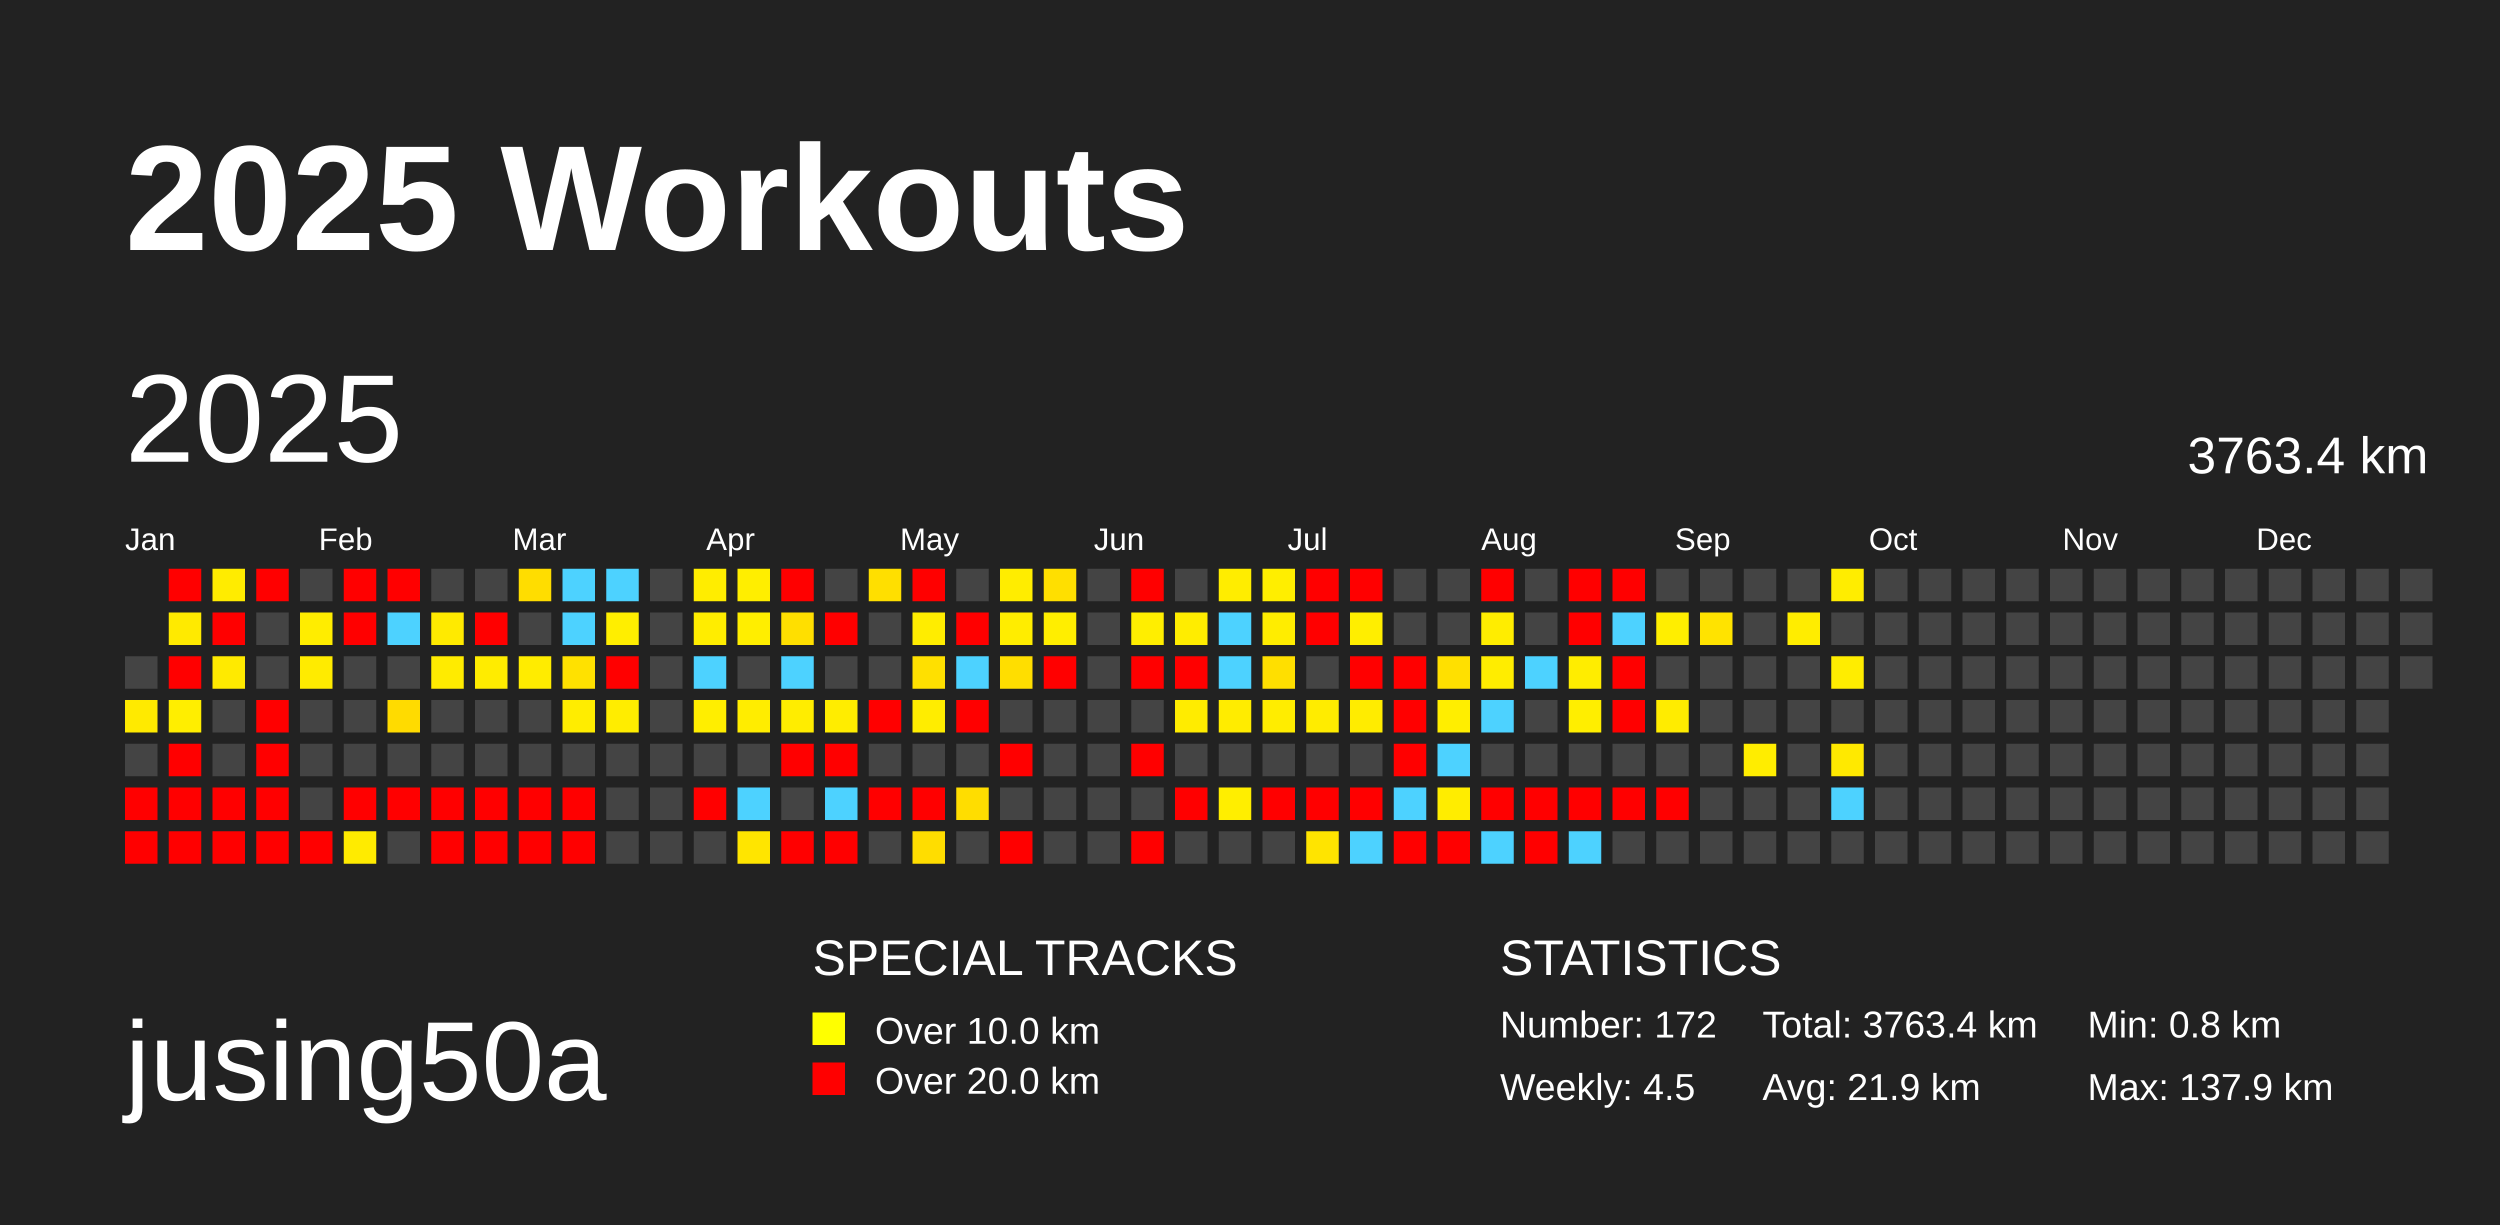
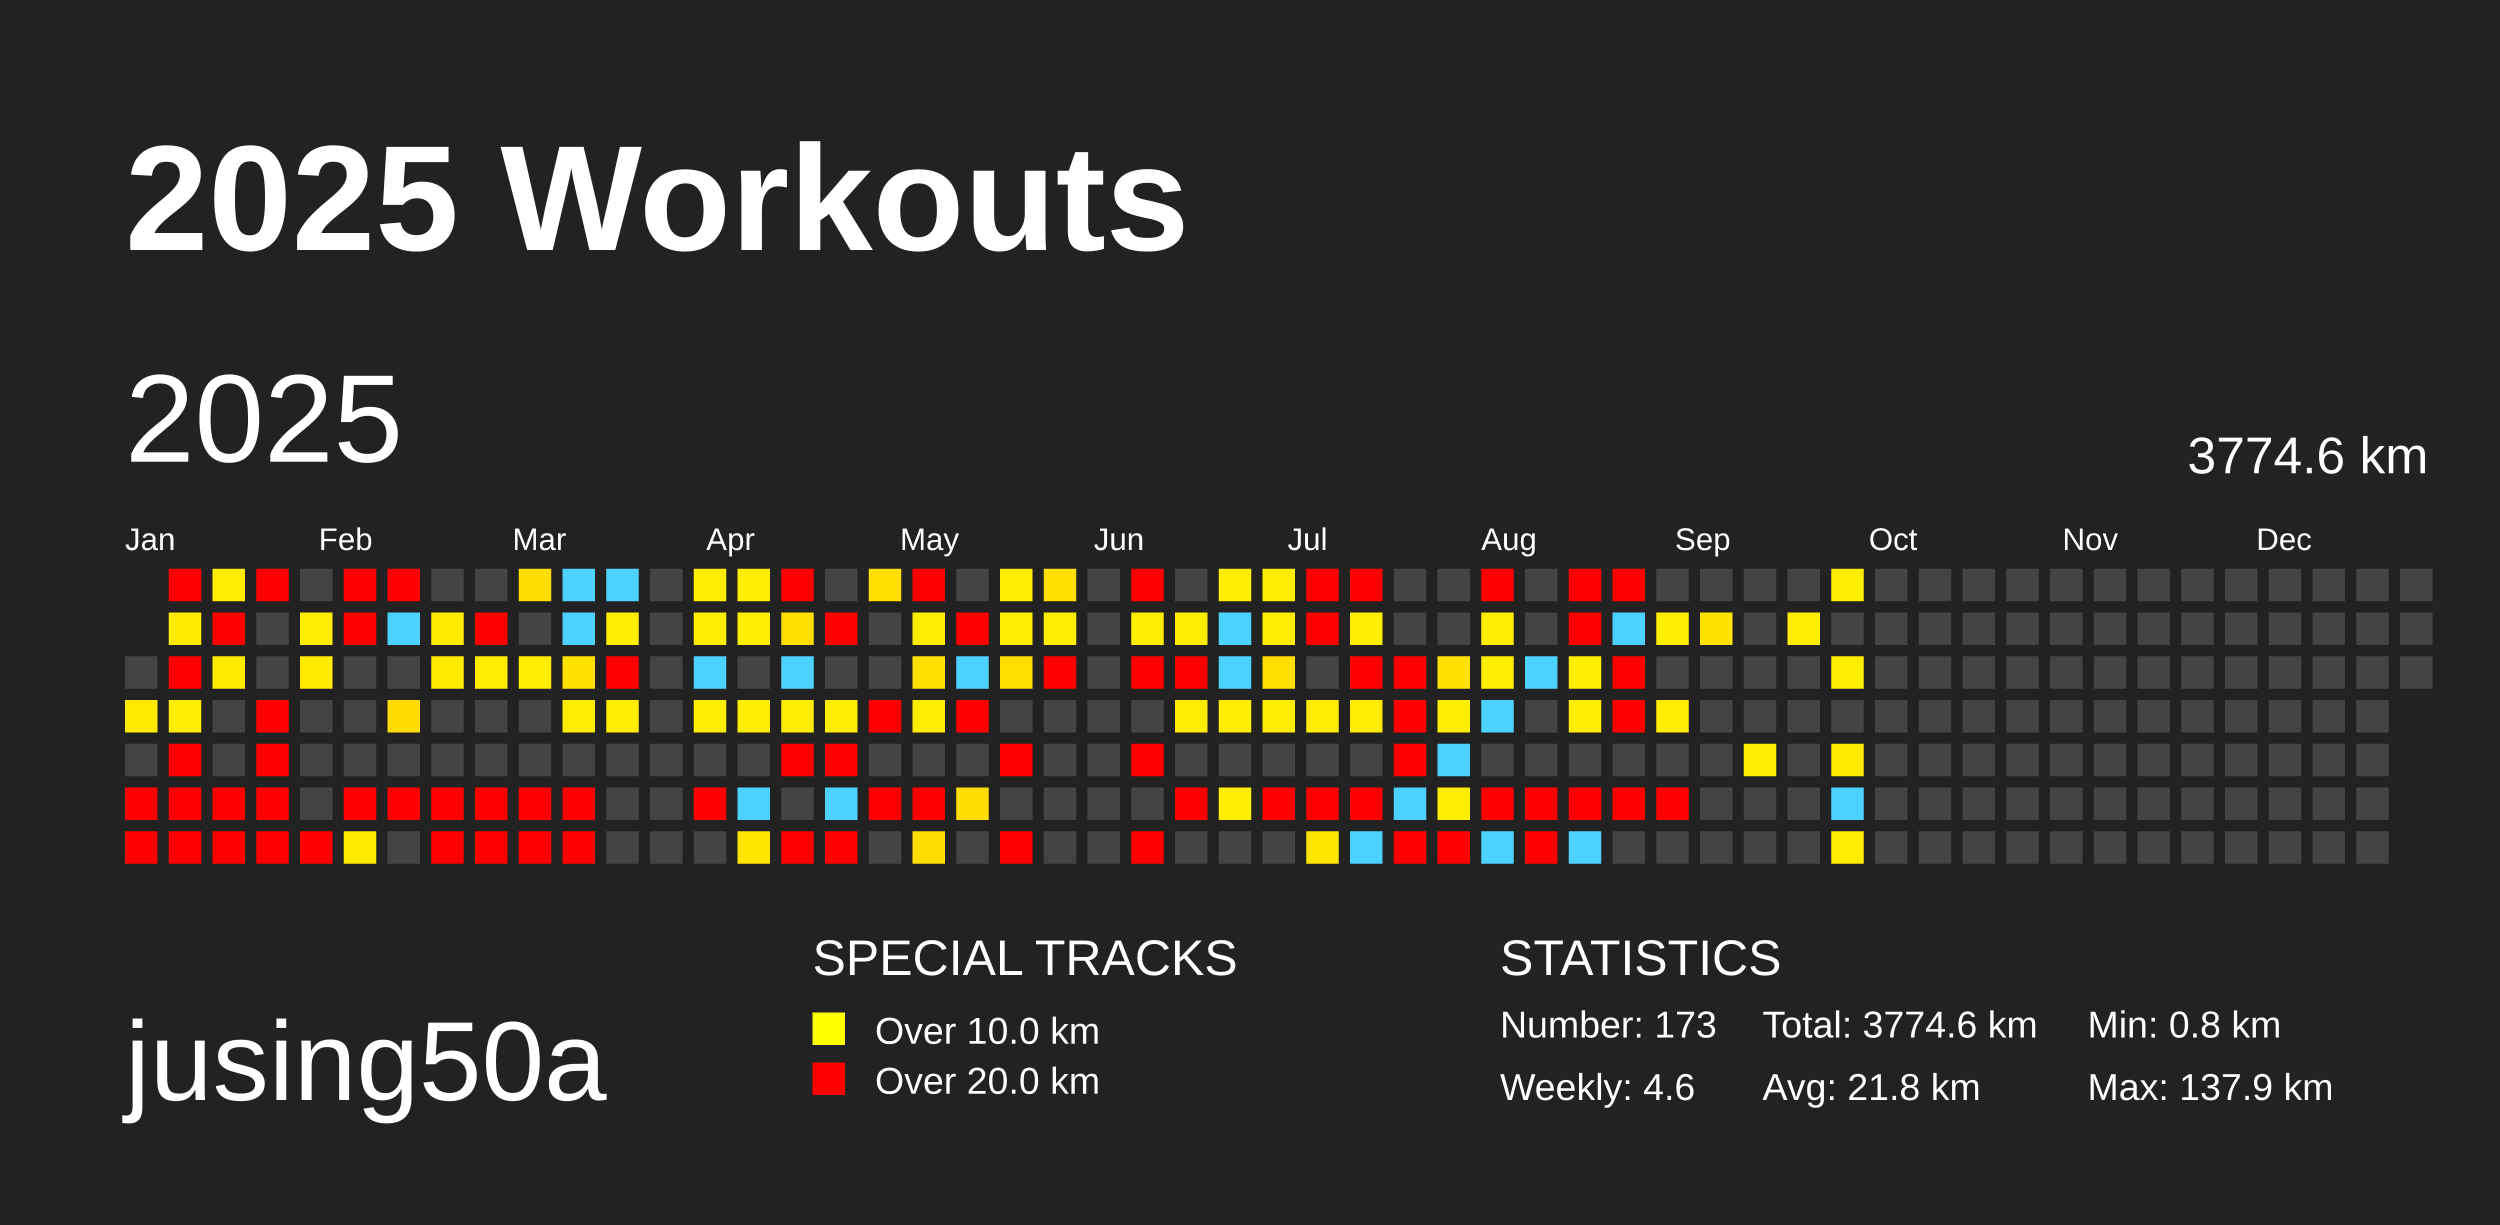
<svg xmlns="http://www.w3.org/2000/svg" baseProfile="full" height="98mm" version="1.1" viewBox="0,0,200,98" width="200mm">
  <defs />
  <rect fill="#222222" height="98" width="200" x="0" y="0" />
  <text fill="#FFFFFF" style="font-size:12px; font-family:Arial; font-weight:bold;" x="10" y="20">2025 Workouts</text>
  <text fill="#FFFFFF" style="font-size:9px; font-family:Arial" x="10" y="88">jusing50a</text>
  <text fill="#FFFFFF" style="font-size:4px; font-family:Arial" x="65" y="78">SPECIAL TRACKS</text>
  <rect fill="yellow" height="2.6" width="2.6" x="65" y="81" />
  <text fill="#FFFFFF" style="font-size:3px; font-family:Arial" x="70" y="83.5">Over 10.0 km</text>
  <rect fill="red" height="2.6" width="2.6" x="65" y="85" />
  <text fill="#FFFFFF" style="font-size:3px; font-family:Arial" x="70" y="87.5">Over 20.0 km</text>
  <text fill="#FFFFFF" style="font-size:4px; font-family:Arial" x="120" y="78">STATISTICS</text>
-   <text fill="#FFFFFF" style="font-size:3px; font-family:Arial" x="120" y="83">Number: 172</text>
-   <text fill="#FFFFFF" style="font-size:3px; font-family:Arial" x="120" y="88">Weekly: 4.5</text>
-   <text fill="#FFFFFF" style="font-size:3px; font-family:Arial" x="141" y="83">Total: 3763.4 km</text>
-   <text fill="#FFFFFF" style="font-size:3px; font-family:Arial" x="141" y="88">Avg: 21.9 km</text>
+   <text fill="#FFFFFF" style="font-size:3px; font-family:Arial" x="120" y="83">Number: 173</text>
+   <text fill="#FFFFFF" style="font-size:3px; font-family:Arial" x="120" y="88">Weekly: 4.6</text>
+   <text fill="#FFFFFF" style="font-size:3px; font-family:Arial" x="141" y="83">Total: 3774.6 km</text>
+   <text fill="#FFFFFF" style="font-size:3px; font-family:Arial" x="141" y="88">Avg: 21.8 km</text>
  <text fill="#FFFFFF" style="font-size:3px; font-family:Arial" x="167" y="83">Min: 0.8 km</text>
  <text fill="#FFFFFF" style="font-size:3px; font-family:Arial" x="167" y="88">Max: 137.9 km</text>
  <text dominant-baseline="hanging" fill="#FFFFFF" style="font-size:10.0px; font-family:Arial;" x="10" y="30">2025</text>
-   <text dominant-baseline="hanging" fill="#FFFFFF" style="font-size:4.125px; font-family:Arial;" x="175" y="35">3763.4 km</text>
+   <text dominant-baseline="hanging" fill="#FFFFFF" style="font-size:4.125px; font-family:Arial;" x="175" y="35">3774.6 km</text>
  <text fill="#FFFFFF" style="font-size:2.5px; font-family:Arial" x="10.0" y="44">Jan</text>
  <text fill="#FFFFFF" style="font-size:2.5px; font-family:Arial" x="25.5" y="44">Feb</text>
  <text fill="#FFFFFF" style="font-size:2.5px; font-family:Arial" x="41.0" y="44">Mar</text>
  <text fill="#FFFFFF" style="font-size:2.5px; font-family:Arial" x="56.5" y="44">Apr</text>
  <text fill="#FFFFFF" style="font-size:2.5px; font-family:Arial" x="72.0" y="44">May</text>
  <text fill="#FFFFFF" style="font-size:2.5px; font-family:Arial" x="87.5" y="44">Jun</text>
  <text fill="#FFFFFF" style="font-size:2.5px; font-family:Arial" x="103.0" y="44">Jul</text>
  <text fill="#FFFFFF" style="font-size:2.5px; font-family:Arial" x="118.5" y="44">Aug</text>
  <text fill="#FFFFFF" style="font-size:2.5px; font-family:Arial" x="134.0" y="44">Sep</text>
  <text fill="#FFFFFF" style="font-size:2.5px; font-family:Arial" x="149.5" y="44">Oct</text>
  <text fill="#FFFFFF" style="font-size:2.5px; font-family:Arial" x="165.0" y="44">Nov</text>
  <text fill="#FFFFFF" style="font-size:2.5px; font-family:Arial" x="180.5" y="44">Dec</text>
  <rect fill="#444444" height="2.6" width="2.6" x="10.0" y="52.5" />
  <rect fill="#ffea00" height="2.6" width="2.6" x="10.0" y="56.0" />
  <rect fill="#444444" height="2.6" width="2.6" x="10.0" y="59.5" />
  <rect fill="red" height="2.6" width="2.6" x="10.0" y="63.0" />
  <rect fill="red" height="2.6" width="2.6" x="10.0" y="66.5" />
  <rect fill="red" height="2.6" width="2.6" x="13.5" y="45.5" />
  <rect fill="#ffea00" height="2.6" width="2.6" x="13.5" y="49.0" />
  <rect fill="red" height="2.6" width="2.6" x="13.5" y="52.5" />
  <rect fill="#ffee00" height="2.6" width="2.6" x="13.5" y="56.0" />
  <rect fill="red" height="2.6" width="2.6" x="13.5" y="59.5" />
  <rect fill="red" height="2.6" width="2.6" x="13.5" y="63.0" />
  <rect fill="red" height="2.6" width="2.6" x="13.5" y="66.5" />
  <rect fill="#ffec00" height="2.6" width="2.6" x="17.0" y="45.5" />
  <rect fill="red" height="2.6" width="2.6" x="17.0" y="49.0" />
  <rect fill="#ffea00" height="2.6" width="2.6" x="17.0" y="52.5" />
  <rect fill="#444444" height="2.6" width="2.6" x="17.0" y="56.0" />
  <rect fill="#444444" height="2.6" width="2.6" x="17.0" y="59.5" />
  <rect fill="red" height="2.6" width="2.6" x="17.0" y="63.0" />
  <rect fill="red" height="2.6" width="2.6" x="17.0" y="66.5" />
  <rect fill="red" height="2.6" width="2.6" x="20.5" y="45.5" />
  <rect fill="#444444" height="2.6" width="2.6" x="20.5" y="49.0" />
  <rect fill="#444444" height="2.6" width="2.6" x="20.5" y="52.5" />
  <rect fill="red" height="2.6" width="2.6" x="20.5" y="56.0" />
  <rect fill="red" height="2.6" width="2.6" x="20.5" y="59.5" />
  <rect fill="red" height="2.6" width="2.6" x="20.5" y="63.0" />
  <rect fill="red" height="2.6" width="2.6" x="20.5" y="66.5" />
  <rect fill="#444444" height="2.6" width="2.6" x="24.0" y="45.5" />
  <rect fill="#ffed00" height="2.6" width="2.6" x="24.0" y="49.0" />
  <rect fill="#ffeb00" height="2.6" width="2.6" x="24.0" y="52.5" />
  <rect fill="#444444" height="2.6" width="2.6" x="24.0" y="56.0" />
  <rect fill="#444444" height="2.6" width="2.6" x="24.0" y="59.5" />
  <rect fill="#444444" height="2.6" width="2.6" x="24.0" y="63.0" />
  <rect fill="red" height="2.6" width="2.6" x="24.0" y="66.5" />
  <rect fill="red" height="2.6" width="2.6" x="27.5" y="45.5" />
  <rect fill="red" height="2.6" width="2.6" x="27.5" y="49.0" />
  <rect fill="#444444" height="2.6" width="2.6" x="27.5" y="52.5" />
  <rect fill="#444444" height="2.6" width="2.6" x="27.5" y="56.0" />
  <rect fill="#444444" height="2.6" width="2.6" x="27.5" y="59.5" />
  <rect fill="red" height="2.6" width="2.6" x="27.5" y="63.0" />
  <rect fill="#ffeb00" height="2.6" width="2.6" x="27.5" y="66.5" />
  <rect fill="red" height="2.6" width="2.6" x="31.0" y="45.5" />
  <rect fill="#4dd2ff" height="2.6" width="2.6" x="31.0" y="49.0" />
  <rect fill="#444444" height="2.6" width="2.6" x="31.0" y="52.5" />
  <rect fill="#ffdb00" height="2.6" width="2.6" x="31.0" y="56.0" />
  <rect fill="#444444" height="2.6" width="2.6" x="31.0" y="59.5" />
  <rect fill="red" height="2.6" width="2.6" x="31.0" y="63.0" />
  <rect fill="#444444" height="2.6" width="2.6" x="31.0" y="66.5" />
  <rect fill="#444444" height="2.6" width="2.6" x="34.5" y="45.5" />
  <rect fill="#ffea00" height="2.6" width="2.6" x="34.5" y="49.0" />
  <rect fill="#ffeb00" height="2.6" width="2.6" x="34.5" y="52.5" />
  <rect fill="#444444" height="2.6" width="2.6" x="34.5" y="56.0" />
  <rect fill="#444444" height="2.6" width="2.6" x="34.5" y="59.5" />
  <rect fill="red" height="2.6" width="2.6" x="34.5" y="63.0" />
  <rect fill="red" height="2.6" width="2.6" x="34.5" y="66.5" />
  <rect fill="#444444" height="2.6" width="2.6" x="38.0" y="45.5" />
  <rect fill="red" height="2.6" width="2.6" x="38.0" y="49.0" />
  <rect fill="#ffec00" height="2.6" width="2.6" x="38.0" y="52.5" />
  <rect fill="#444444" height="2.6" width="2.6" x="38.0" y="56.0" />
  <rect fill="#444444" height="2.6" width="2.6" x="38.0" y="59.5" />
  <rect fill="red" height="2.6" width="2.6" x="38.0" y="63.0" />
  <rect fill="red" height="2.6" width="2.6" x="38.0" y="66.5" />
  <rect fill="#ffdd00" height="2.6" width="2.6" x="41.5" y="45.5" />
  <rect fill="#444444" height="2.6" width="2.6" x="41.5" y="49.0" />
  <rect fill="#ffec00" height="2.6" width="2.6" x="41.5" y="52.5" />
  <rect fill="#444444" height="2.6" width="2.6" x="41.5" y="56.0" />
  <rect fill="#444444" height="2.6" width="2.6" x="41.5" y="59.5" />
  <rect fill="red" height="2.6" width="2.6" x="41.5" y="63.0" />
  <rect fill="red" height="2.6" width="2.6" x="41.5" y="66.5" />
  <rect fill="#4dd2ff" height="2.6" width="2.6" x="45.0" y="45.5" />
  <rect fill="#4dd2ff" height="2.6" width="2.6" x="45.0" y="49.0" />
  <rect fill="#ffe100" height="2.6" width="2.6" x="45.0" y="52.5" />
  <rect fill="#ffed00" height="2.6" width="2.6" x="45.0" y="56.0" />
  <rect fill="#444444" height="2.6" width="2.6" x="45.0" y="59.5" />
  <rect fill="red" height="2.6" width="2.6" x="45.0" y="63.0" />
  <rect fill="red" height="2.6" width="2.6" x="45.0" y="66.5" />
  <rect fill="#4dd2ff" height="2.6" width="2.6" x="48.5" y="45.5" />
  <rect fill="#ffee00" height="2.6" width="2.6" x="48.5" y="49.0" />
  <rect fill="red" height="2.6" width="2.6" x="48.5" y="52.5" />
  <rect fill="#ffed00" height="2.6" width="2.6" x="48.5" y="56.0" />
  <rect fill="#444444" height="2.6" width="2.6" x="48.5" y="59.5" />
  <rect fill="#444444" height="2.6" width="2.6" x="48.5" y="63.0" />
  <rect fill="#444444" height="2.6" width="2.6" x="48.5" y="66.5" />
  <rect fill="#444444" height="2.6" width="2.6" x="52.0" y="45.5" />
  <rect fill="#444444" height="2.6" width="2.6" x="52.0" y="49.0" />
  <rect fill="#444444" height="2.6" width="2.6" x="52.0" y="52.5" />
  <rect fill="#444444" height="2.6" width="2.6" x="52.0" y="56.0" />
  <rect fill="#444444" height="2.6" width="2.6" x="52.0" y="59.5" />
  <rect fill="#444444" height="2.6" width="2.6" x="52.0" y="63.0" />
  <rect fill="#444444" height="2.6" width="2.6" x="52.0" y="66.5" />
  <rect fill="#ffed00" height="2.6" width="2.6" x="55.5" y="45.5" />
  <rect fill="#ffed00" height="2.6" width="2.6" x="55.5" y="49.0" />
  <rect fill="#4dd2ff" height="2.6" width="2.6" x="55.5" y="52.5" />
  <rect fill="#ffee00" height="2.6" width="2.6" x="55.5" y="56.0" />
  <rect fill="#444444" height="2.6" width="2.6" x="55.5" y="59.5" />
  <rect fill="red" height="2.6" width="2.6" x="55.5" y="63.0" />
  <rect fill="#444444" height="2.6" width="2.6" x="55.5" y="66.5" />
  <rect fill="#ffee00" height="2.6" width="2.6" x="59.0" y="45.5" />
  <rect fill="#ffee00" height="2.6" width="2.6" x="59.0" y="49.0" />
  <rect fill="#444444" height="2.6" width="2.6" x="59.0" y="52.5" />
  <rect fill="#ffed00" height="2.6" width="2.6" x="59.0" y="56.0" />
  <rect fill="#444444" height="2.6" width="2.6" x="59.0" y="59.5" />
  <rect fill="#4dd2ff" height="2.6" width="2.6" x="59.0" y="63.0" />
  <rect fill="#ffe500" height="2.6" width="2.6" x="59.0" y="66.5" />
  <rect fill="red" height="2.6" width="2.6" x="62.5" y="45.5" />
  <rect fill="#ffdf00" height="2.6" width="2.6" x="62.5" y="49.0" />
  <rect fill="#4dd2ff" height="2.6" width="2.6" x="62.5" y="52.5" />
  <rect fill="#ffed00" height="2.6" width="2.6" x="62.5" y="56.0" />
  <rect fill="red" height="2.6" width="2.6" x="62.5" y="59.5" />
  <rect fill="#444444" height="2.6" width="2.6" x="62.5" y="63.0" />
  <rect fill="red" height="2.6" width="2.6" x="62.5" y="66.5" />
  <rect fill="#444444" height="2.6" width="2.6" x="66.0" y="45.5" />
  <rect fill="red" height="2.6" width="2.6" x="66.0" y="49.0" />
  <rect fill="#444444" height="2.6" width="2.6" x="66.0" y="52.5" />
  <rect fill="#ffed00" height="2.6" width="2.6" x="66.0" y="56.0" />
  <rect fill="red" height="2.6" width="2.6" x="66.0" y="59.5" />
  <rect fill="#4dd2ff" height="2.6" width="2.6" x="66.0" y="63.0" />
  <rect fill="red" height="2.6" width="2.6" x="66.0" y="66.5" />
  <rect fill="#ffdf00" height="2.6" width="2.6" x="69.5" y="45.5" />
  <rect fill="#444444" height="2.6" width="2.6" x="69.5" y="49.0" />
  <rect fill="#444444" height="2.6" width="2.6" x="69.5" y="52.5" />
  <rect fill="red" height="2.6" width="2.6" x="69.5" y="56.0" />
  <rect fill="#444444" height="2.6" width="2.6" x="69.5" y="59.5" />
  <rect fill="red" height="2.6" width="2.6" x="69.5" y="63.0" />
  <rect fill="#444444" height="2.6" width="2.6" x="69.5" y="66.5" />
  <rect fill="red" height="2.6" width="2.6" x="73.0" y="45.5" />
  <rect fill="#ffed00" height="2.6" width="2.6" x="73.0" y="49.0" />
  <rect fill="#ffe000" height="2.6" width="2.6" x="73.0" y="52.5" />
  <rect fill="#ffed00" height="2.6" width="2.6" x="73.0" y="56.0" />
  <rect fill="#444444" height="2.6" width="2.6" x="73.0" y="59.5" />
  <rect fill="red" height="2.6" width="2.6" x="73.0" y="63.0" />
  <rect fill="#ffdd00" height="2.6" width="2.6" x="73.0" y="66.5" />
  <rect fill="#444444" height="2.6" width="2.6" x="76.5" y="45.5" />
  <rect fill="red" height="2.6" width="2.6" x="76.5" y="49.0" />
  <rect fill="#4dd2ff" height="2.6" width="2.6" x="76.5" y="52.5" />
  <rect fill="red" height="2.6" width="2.6" x="76.5" y="56.0" />
  <rect fill="#444444" height="2.6" width="2.6" x="76.5" y="59.5" />
  <rect fill="#ffdd00" height="2.6" width="2.6" x="76.5" y="63.0" />
  <rect fill="#444444" height="2.6" width="2.6" x="76.5" y="66.5" />
  <rect fill="#ffed00" height="2.6" width="2.6" x="80.0" y="45.5" />
  <rect fill="#ffed00" height="2.6" width="2.6" x="80.0" y="49.0" />
  <rect fill="#ffde00" height="2.6" width="2.6" x="80.0" y="52.5" />
  <rect fill="#444444" height="2.6" width="2.6" x="80.0" y="56.0" />
  <rect fill="red" height="2.6" width="2.6" x="80.0" y="59.5" />
  <rect fill="#444444" height="2.6" width="2.6" x="80.0" y="63.0" />
  <rect fill="red" height="2.6" width="2.6" x="80.0" y="66.5" />
  <rect fill="#ffdf00" height="2.6" width="2.6" x="83.5" y="45.5" />
  <rect fill="#ffee00" height="2.6" width="2.6" x="83.5" y="49.0" />
  <rect fill="red" height="2.6" width="2.6" x="83.5" y="52.5" />
  <rect fill="#444444" height="2.6" width="2.6" x="83.5" y="56.0" />
  <rect fill="#444444" height="2.6" width="2.6" x="83.5" y="59.5" />
  <rect fill="#444444" height="2.6" width="2.6" x="83.5" y="63.0" />
  <rect fill="#444444" height="2.6" width="2.6" x="83.5" y="66.5" />
  <rect fill="#444444" height="2.6" width="2.6" x="87.0" y="45.5" />
  <rect fill="#444444" height="2.6" width="2.6" x="87.0" y="49.0" />
  <rect fill="#444444" height="2.6" width="2.6" x="87.0" y="52.5" />
  <rect fill="#444444" height="2.6" width="2.6" x="87.0" y="56.0" />
  <rect fill="#444444" height="2.6" width="2.6" x="87.0" y="59.5" />
  <rect fill="#444444" height="2.6" width="2.6" x="87.0" y="63.0" />
  <rect fill="#444444" height="2.6" width="2.6" x="87.0" y="66.5" />
  <rect fill="red" height="2.6" width="2.6" x="90.5" y="45.5" />
  <rect fill="#ffee00" height="2.6" width="2.6" x="90.5" y="49.0" />
  <rect fill="red" height="2.6" width="2.6" x="90.5" y="52.5" />
  <rect fill="#444444" height="2.6" width="2.6" x="90.5" y="56.0" />
  <rect fill="red" height="2.6" width="2.6" x="90.5" y="59.5" />
  <rect fill="#444444" height="2.6" width="2.6" x="90.5" y="63.0" />
  <rect fill="red" height="2.6" width="2.6" x="90.5" y="66.5" />
  <rect fill="#444444" height="2.6" width="2.6" x="94.0" y="45.5" />
  <rect fill="#ffed00" height="2.6" width="2.6" x="94.0" y="49.0" />
  <rect fill="red" height="2.6" width="2.6" x="94.0" y="52.5" />
  <rect fill="#ffec00" height="2.6" width="2.6" x="94.0" y="56.0" />
  <rect fill="#444444" height="2.6" width="2.6" x="94.0" y="59.5" />
  <rect fill="red" height="2.6" width="2.6" x="94.0" y="63.0" />
  <rect fill="#444444" height="2.6" width="2.6" x="94.0" y="66.5" />
  <rect fill="#ffed00" height="2.6" width="2.6" x="97.5" y="45.5" />
  <rect fill="#4dd2ff" height="2.6" width="2.6" x="97.5" y="49.0" />
  <rect fill="#4dd2ff" height="2.6" width="2.6" x="97.5" y="52.5" />
  <rect fill="#ffec00" height="2.6" width="2.6" x="97.5" y="56.0" />
  <rect fill="#444444" height="2.6" width="2.6" x="97.5" y="59.5" />
  <rect fill="#ffee00" height="2.6" width="2.6" x="97.5" y="63.0" />
  <rect fill="#444444" height="2.6" width="2.6" x="97.5" y="66.5" />
  <rect fill="#ffee00" height="2.6" width="2.6" x="101.0" y="45.5" />
  <rect fill="#ffed00" height="2.6" width="2.6" x="101.0" y="49.0" />
  <rect fill="#ffdf00" height="2.6" width="2.6" x="101.0" y="52.5" />
  <rect fill="#ffed00" height="2.6" width="2.6" x="101.0" y="56.0" />
  <rect fill="#444444" height="2.6" width="2.6" x="101.0" y="59.5" />
  <rect fill="red" height="2.6" width="2.6" x="101.0" y="63.0" />
  <rect fill="#444444" height="2.6" width="2.6" x="101.0" y="66.5" />
  <rect fill="red" height="2.6" width="2.6" x="104.5" y="45.5" />
  <rect fill="red" height="2.6" width="2.6" x="104.5" y="49.0" />
  <rect fill="#444444" height="2.6" width="2.6" x="104.5" y="52.5" />
  <rect fill="#ffec00" height="2.6" width="2.6" x="104.5" y="56.0" />
  <rect fill="#444444" height="2.6" width="2.6" x="104.5" y="59.5" />
  <rect fill="red" height="2.6" width="2.6" x="104.5" y="63.0" />
  <rect fill="#ffe400" height="2.6" width="2.6" x="104.5" y="66.5" />
  <rect fill="red" height="2.6" width="2.6" x="108.0" y="45.5" />
  <rect fill="#ffee00" height="2.6" width="2.6" x="108.0" y="49.0" />
  <rect fill="red" height="2.6" width="2.6" x="108.0" y="52.5" />
  <rect fill="#ffec00" height="2.6" width="2.6" x="108.0" y="56.0" />
  <rect fill="#444444" height="2.6" width="2.6" x="108.0" y="59.5" />
  <rect fill="red" height="2.6" width="2.6" x="108.0" y="63.0" />
  <rect fill="#4dd2ff" height="2.6" width="2.6" x="108.0" y="66.5" />
  <rect fill="#444444" height="2.6" width="2.6" x="111.5" y="45.5" />
  <rect fill="#444444" height="2.6" width="2.6" x="111.5" y="49.0" />
  <rect fill="red" height="2.6" width="2.6" x="111.5" y="52.5" />
  <rect fill="red" height="2.6" width="2.6" x="111.5" y="56.0" />
  <rect fill="red" height="2.6" width="2.6" x="111.5" y="59.5" />
  <rect fill="#4dd2ff" height="2.6" width="2.6" x="111.5" y="63.0" />
  <rect fill="red" height="2.6" width="2.6" x="111.5" y="66.5" />
  <rect fill="#444444" height="2.6" width="2.6" x="115.0" y="45.5" />
  <rect fill="#444444" height="2.6" width="2.6" x="115.0" y="49.0" />
  <rect fill="#ffe000" height="2.6" width="2.6" x="115.0" y="52.5" />
  <rect fill="#ffee00" height="2.6" width="2.6" x="115.0" y="56.0" />
  <rect fill="#4dd2ff" height="2.6" width="2.6" x="115.0" y="59.5" />
  <rect fill="#ffed00" height="2.6" width="2.6" x="115.0" y="63.0" />
  <rect fill="red" height="2.6" width="2.6" x="115.0" y="66.5" />
  <rect fill="red" height="2.6" width="2.6" x="118.5" y="45.5" />
  <rect fill="#ffed00" height="2.6" width="2.6" x="118.5" y="49.0" />
  <rect fill="#ffed00" height="2.6" width="2.6" x="118.5" y="52.5" />
  <rect fill="#4dd2ff" height="2.6" width="2.6" x="118.5" y="56.0" />
  <rect fill="#444444" height="2.6" width="2.6" x="118.5" y="59.5" />
  <rect fill="red" height="2.6" width="2.6" x="118.5" y="63.0" />
  <rect fill="#4dd2ff" height="2.6" width="2.6" x="118.5" y="66.5" />
  <rect fill="#444444" height="2.6" width="2.6" x="122.0" y="45.5" />
  <rect fill="#444444" height="2.6" width="2.6" x="122.0" y="49.0" />
  <rect fill="#4dd2ff" height="2.6" width="2.6" x="122.0" y="52.5" />
  <rect fill="#444444" height="2.6" width="2.6" x="122.0" y="56.0" />
  <rect fill="#444444" height="2.6" width="2.6" x="122.0" y="59.5" />
  <rect fill="red" height="2.6" width="2.6" x="122.0" y="63.0" />
  <rect fill="red" height="2.6" width="2.6" x="122.0" y="66.5" />
  <rect fill="red" height="2.6" width="2.6" x="125.5" y="45.5" />
  <rect fill="red" height="2.6" width="2.6" x="125.5" y="49.0" />
  <rect fill="#ffed00" height="2.6" width="2.6" x="125.5" y="52.5" />
  <rect fill="#ffee00" height="2.6" width="2.6" x="125.5" y="56.0" />
  <rect fill="#444444" height="2.6" width="2.6" x="125.5" y="59.5" />
  <rect fill="red" height="2.6" width="2.6" x="125.5" y="63.0" />
  <rect fill="#4dd2ff" height="2.6" width="2.6" x="125.5" y="66.5" />
  <rect fill="red" height="2.6" width="2.6" x="129.0" y="45.5" />
  <rect fill="#4dd2ff" height="2.6" width="2.6" x="129.0" y="49.0" />
  <rect fill="red" height="2.6" width="2.6" x="129.0" y="52.5" />
  <rect fill="red" height="2.6" width="2.6" x="129.0" y="56.0" />
  <rect fill="#444444" height="2.6" width="2.6" x="129.0" y="59.5" />
  <rect fill="red" height="2.6" width="2.6" x="129.0" y="63.0" />
  <rect fill="#444444" height="2.6" width="2.6" x="129.0" y="66.5" />
  <rect fill="#444444" height="2.6" width="2.6" x="132.5" y="45.5" />
  <rect fill="#ffee00" height="2.6" width="2.6" x="132.5" y="49.0" />
  <rect fill="#444444" height="2.6" width="2.6" x="132.5" y="52.5" />
  <rect fill="#ffec00" height="2.6" width="2.6" x="132.5" y="56.0" />
  <rect fill="#444444" height="2.6" width="2.6" x="132.5" y="59.5" />
  <rect fill="red" height="2.6" width="2.6" x="132.5" y="63.0" />
  <rect fill="#444444" height="2.6" width="2.6" x="132.5" y="66.5" />
  <rect fill="#444444" height="2.6" width="2.6" x="136.0" y="45.5" />
  <rect fill="#ffe300" height="2.6" width="2.6" x="136.0" y="49.0" />
  <rect fill="#444444" height="2.6" width="2.6" x="136.0" y="52.5" />
  <rect fill="#444444" height="2.6" width="2.6" x="136.0" y="56.0" />
  <rect fill="#444444" height="2.6" width="2.6" x="136.0" y="59.5" />
  <rect fill="#444444" height="2.6" width="2.6" x="136.0" y="63.0" />
  <rect fill="#444444" height="2.6" width="2.6" x="136.0" y="66.5" />
  <rect fill="#444444" height="2.6" width="2.6" x="139.5" y="45.5" />
  <rect fill="#444444" height="2.6" width="2.6" x="139.5" y="49.0" />
  <rect fill="#444444" height="2.6" width="2.6" x="139.5" y="52.5" />
  <rect fill="#444444" height="2.6" width="2.6" x="139.5" y="56.0" />
  <rect fill="#ffed00" height="2.6" width="2.6" x="139.5" y="59.5" />
  <rect fill="#444444" height="2.6" width="2.6" x="139.5" y="63.0" />
  <rect fill="#444444" height="2.6" width="2.6" x="139.5" y="66.5" />
  <rect fill="#444444" height="2.6" width="2.6" x="143.0" y="45.5" />
  <rect fill="#ffed00" height="2.6" width="2.6" x="143.0" y="49.0" />
  <rect fill="#444444" height="2.6" width="2.6" x="143.0" y="52.5" />
  <rect fill="#444444" height="2.6" width="2.6" x="143.0" y="56.0" />
  <rect fill="#444444" height="2.6" width="2.6" x="143.0" y="59.5" />
  <rect fill="#444444" height="2.6" width="2.6" x="143.0" y="63.0" />
  <rect fill="#444444" height="2.6" width="2.6" x="143.0" y="66.5" />
  <rect fill="#ffed00" height="2.6" width="2.6" x="146.5" y="45.5" />
  <rect fill="#444444" height="2.6" width="2.6" x="146.5" y="49.0" />
  <rect fill="#ffed00" height="2.6" width="2.6" x="146.5" y="52.5" />
  <rect fill="#444444" height="2.6" width="2.6" x="146.5" y="56.0" />
  <rect fill="#ffe900" height="2.6" width="2.6" x="146.5" y="59.5" />
  <rect fill="#4dd2ff" height="2.6" width="2.6" x="146.5" y="63.0" />
-   <rect fill="#444444" height="2.6" width="2.6" x="146.5" y="66.5" />
+   <rect fill="#ffec00" height="2.6" width="2.6" x="146.5" y="66.5" />
  <rect fill="#444444" height="2.6" width="2.6" x="150.0" y="45.5" />
  <rect fill="#444444" height="2.6" width="2.6" x="150.0" y="49.0" />
  <rect fill="#444444" height="2.6" width="2.6" x="150.0" y="52.5" />
  <rect fill="#444444" height="2.6" width="2.6" x="150.0" y="56.0" />
  <rect fill="#444444" height="2.6" width="2.6" x="150.0" y="59.5" />
  <rect fill="#444444" height="2.6" width="2.6" x="150.0" y="63.0" />
  <rect fill="#444444" height="2.6" width="2.6" x="150.0" y="66.5" />
  <rect fill="#444444" height="2.6" width="2.6" x="153.5" y="45.5" />
  <rect fill="#444444" height="2.6" width="2.6" x="153.5" y="49.0" />
  <rect fill="#444444" height="2.6" width="2.6" x="153.5" y="52.5" />
  <rect fill="#444444" height="2.6" width="2.6" x="153.5" y="56.0" />
  <rect fill="#444444" height="2.6" width="2.6" x="153.5" y="59.5" />
  <rect fill="#444444" height="2.6" width="2.6" x="153.5" y="63.0" />
  <rect fill="#444444" height="2.6" width="2.6" x="153.5" y="66.5" />
  <rect fill="#444444" height="2.6" width="2.6" x="157.0" y="45.5" />
  <rect fill="#444444" height="2.6" width="2.6" x="157.0" y="49.0" />
  <rect fill="#444444" height="2.6" width="2.6" x="157.0" y="52.5" />
  <rect fill="#444444" height="2.6" width="2.6" x="157.0" y="56.0" />
  <rect fill="#444444" height="2.6" width="2.6" x="157.0" y="59.5" />
  <rect fill="#444444" height="2.6" width="2.6" x="157.0" y="63.0" />
  <rect fill="#444444" height="2.6" width="2.6" x="157.0" y="66.5" />
  <rect fill="#444444" height="2.6" width="2.6" x="160.5" y="45.5" />
  <rect fill="#444444" height="2.6" width="2.6" x="160.5" y="49.0" />
  <rect fill="#444444" height="2.6" width="2.6" x="160.5" y="52.5" />
  <rect fill="#444444" height="2.6" width="2.6" x="160.5" y="56.0" />
  <rect fill="#444444" height="2.6" width="2.6" x="160.5" y="59.5" />
  <rect fill="#444444" height="2.6" width="2.6" x="160.5" y="63.0" />
  <rect fill="#444444" height="2.6" width="2.6" x="160.5" y="66.5" />
  <rect fill="#444444" height="2.6" width="2.6" x="164.0" y="45.5" />
  <rect fill="#444444" height="2.6" width="2.6" x="164.0" y="49.0" />
  <rect fill="#444444" height="2.6" width="2.6" x="164.0" y="52.5" />
  <rect fill="#444444" height="2.6" width="2.6" x="164.0" y="56.0" />
  <rect fill="#444444" height="2.6" width="2.6" x="164.0" y="59.5" />
  <rect fill="#444444" height="2.6" width="2.6" x="164.0" y="63.0" />
  <rect fill="#444444" height="2.6" width="2.6" x="164.0" y="66.5" />
  <rect fill="#444444" height="2.6" width="2.6" x="167.5" y="45.5" />
  <rect fill="#444444" height="2.6" width="2.6" x="167.5" y="49.0" />
  <rect fill="#444444" height="2.6" width="2.6" x="167.5" y="52.5" />
  <rect fill="#444444" height="2.6" width="2.6" x="167.5" y="56.0" />
  <rect fill="#444444" height="2.6" width="2.6" x="167.5" y="59.5" />
  <rect fill="#444444" height="2.6" width="2.6" x="167.5" y="63.0" />
  <rect fill="#444444" height="2.6" width="2.6" x="167.5" y="66.5" />
  <rect fill="#444444" height="2.6" width="2.6" x="171.0" y="45.5" />
  <rect fill="#444444" height="2.6" width="2.6" x="171.0" y="49.0" />
  <rect fill="#444444" height="2.6" width="2.6" x="171.0" y="52.5" />
  <rect fill="#444444" height="2.6" width="2.6" x="171.0" y="56.0" />
  <rect fill="#444444" height="2.6" width="2.6" x="171.0" y="59.5" />
  <rect fill="#444444" height="2.6" width="2.6" x="171.0" y="63.0" />
  <rect fill="#444444" height="2.6" width="2.6" x="171.0" y="66.5" />
  <rect fill="#444444" height="2.6" width="2.6" x="174.5" y="45.5" />
  <rect fill="#444444" height="2.6" width="2.6" x="174.5" y="49.0" />
  <rect fill="#444444" height="2.6" width="2.6" x="174.5" y="52.5" />
  <rect fill="#444444" height="2.6" width="2.6" x="174.5" y="56.0" />
  <rect fill="#444444" height="2.6" width="2.6" x="174.5" y="59.5" />
  <rect fill="#444444" height="2.6" width="2.6" x="174.5" y="63.0" />
  <rect fill="#444444" height="2.6" width="2.6" x="174.5" y="66.5" />
  <rect fill="#444444" height="2.6" width="2.6" x="178.0" y="45.5" />
  <rect fill="#444444" height="2.6" width="2.6" x="178.0" y="49.0" />
  <rect fill="#444444" height="2.6" width="2.6" x="178.0" y="52.5" />
  <rect fill="#444444" height="2.6" width="2.6" x="178.0" y="56.0" />
  <rect fill="#444444" height="2.6" width="2.6" x="178.0" y="59.5" />
  <rect fill="#444444" height="2.6" width="2.6" x="178.0" y="63.0" />
  <rect fill="#444444" height="2.6" width="2.6" x="178.0" y="66.5" />
  <rect fill="#444444" height="2.6" width="2.6" x="181.5" y="45.5" />
  <rect fill="#444444" height="2.6" width="2.6" x="181.5" y="49.0" />
  <rect fill="#444444" height="2.6" width="2.6" x="181.5" y="52.5" />
  <rect fill="#444444" height="2.6" width="2.6" x="181.5" y="56.0" />
  <rect fill="#444444" height="2.6" width="2.6" x="181.5" y="59.5" />
  <rect fill="#444444" height="2.6" width="2.6" x="181.5" y="63.0" />
  <rect fill="#444444" height="2.6" width="2.6" x="181.5" y="66.5" />
  <rect fill="#444444" height="2.6" width="2.6" x="185.0" y="45.5" />
  <rect fill="#444444" height="2.6" width="2.6" x="185.0" y="49.0" />
  <rect fill="#444444" height="2.6" width="2.6" x="185.0" y="52.5" />
  <rect fill="#444444" height="2.6" width="2.6" x="185.0" y="56.0" />
  <rect fill="#444444" height="2.6" width="2.6" x="185.0" y="59.5" />
  <rect fill="#444444" height="2.6" width="2.6" x="185.0" y="63.0" />
  <rect fill="#444444" height="2.6" width="2.6" x="185.0" y="66.5" />
  <rect fill="#444444" height="2.6" width="2.6" x="188.5" y="45.5" />
  <rect fill="#444444" height="2.6" width="2.6" x="188.5" y="49.0" />
  <rect fill="#444444" height="2.6" width="2.6" x="188.5" y="52.5" />
  <rect fill="#444444" height="2.6" width="2.6" x="188.5" y="56.0" />
  <rect fill="#444444" height="2.6" width="2.6" x="188.5" y="59.5" />
  <rect fill="#444444" height="2.6" width="2.6" x="188.5" y="63.0" />
  <rect fill="#444444" height="2.6" width="2.6" x="188.5" y="66.5" />
  <rect fill="#444444" height="2.6" width="2.6" x="192.0" y="45.5" />
  <rect fill="#444444" height="2.6" width="2.6" x="192.0" y="49.0" />
  <rect fill="#444444" height="2.6" width="2.6" x="192.0" y="52.5" />
</svg>
